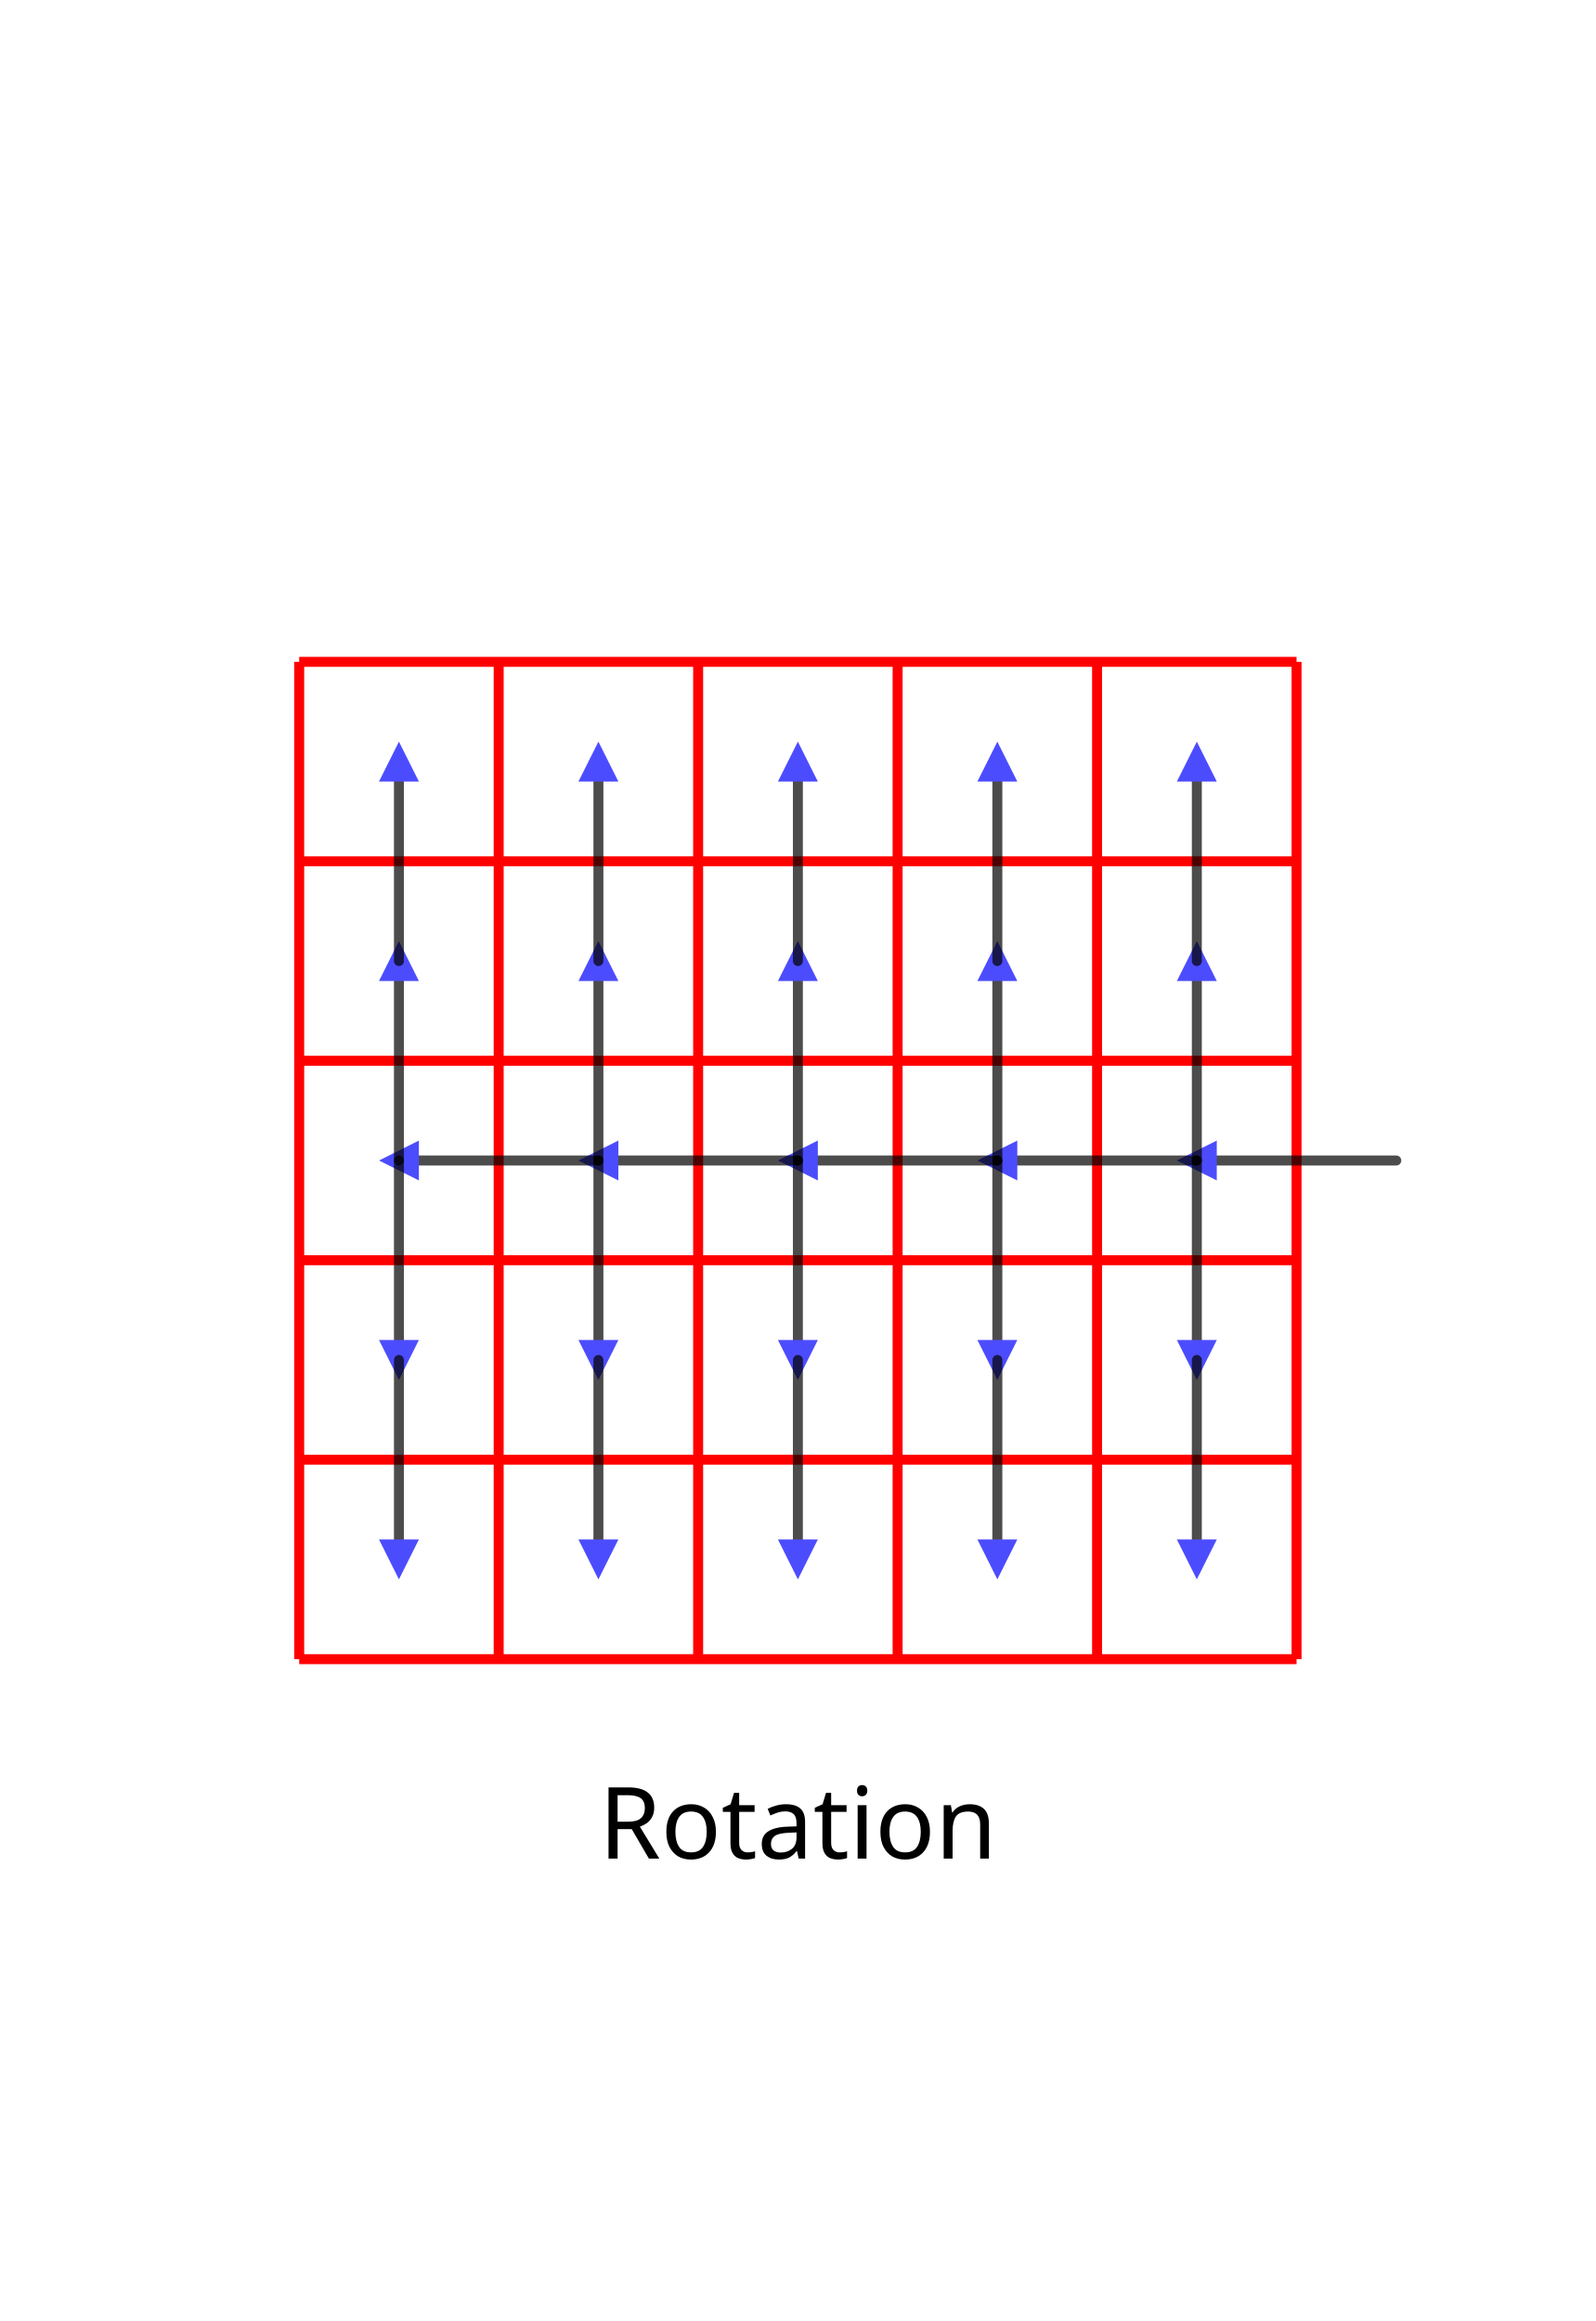
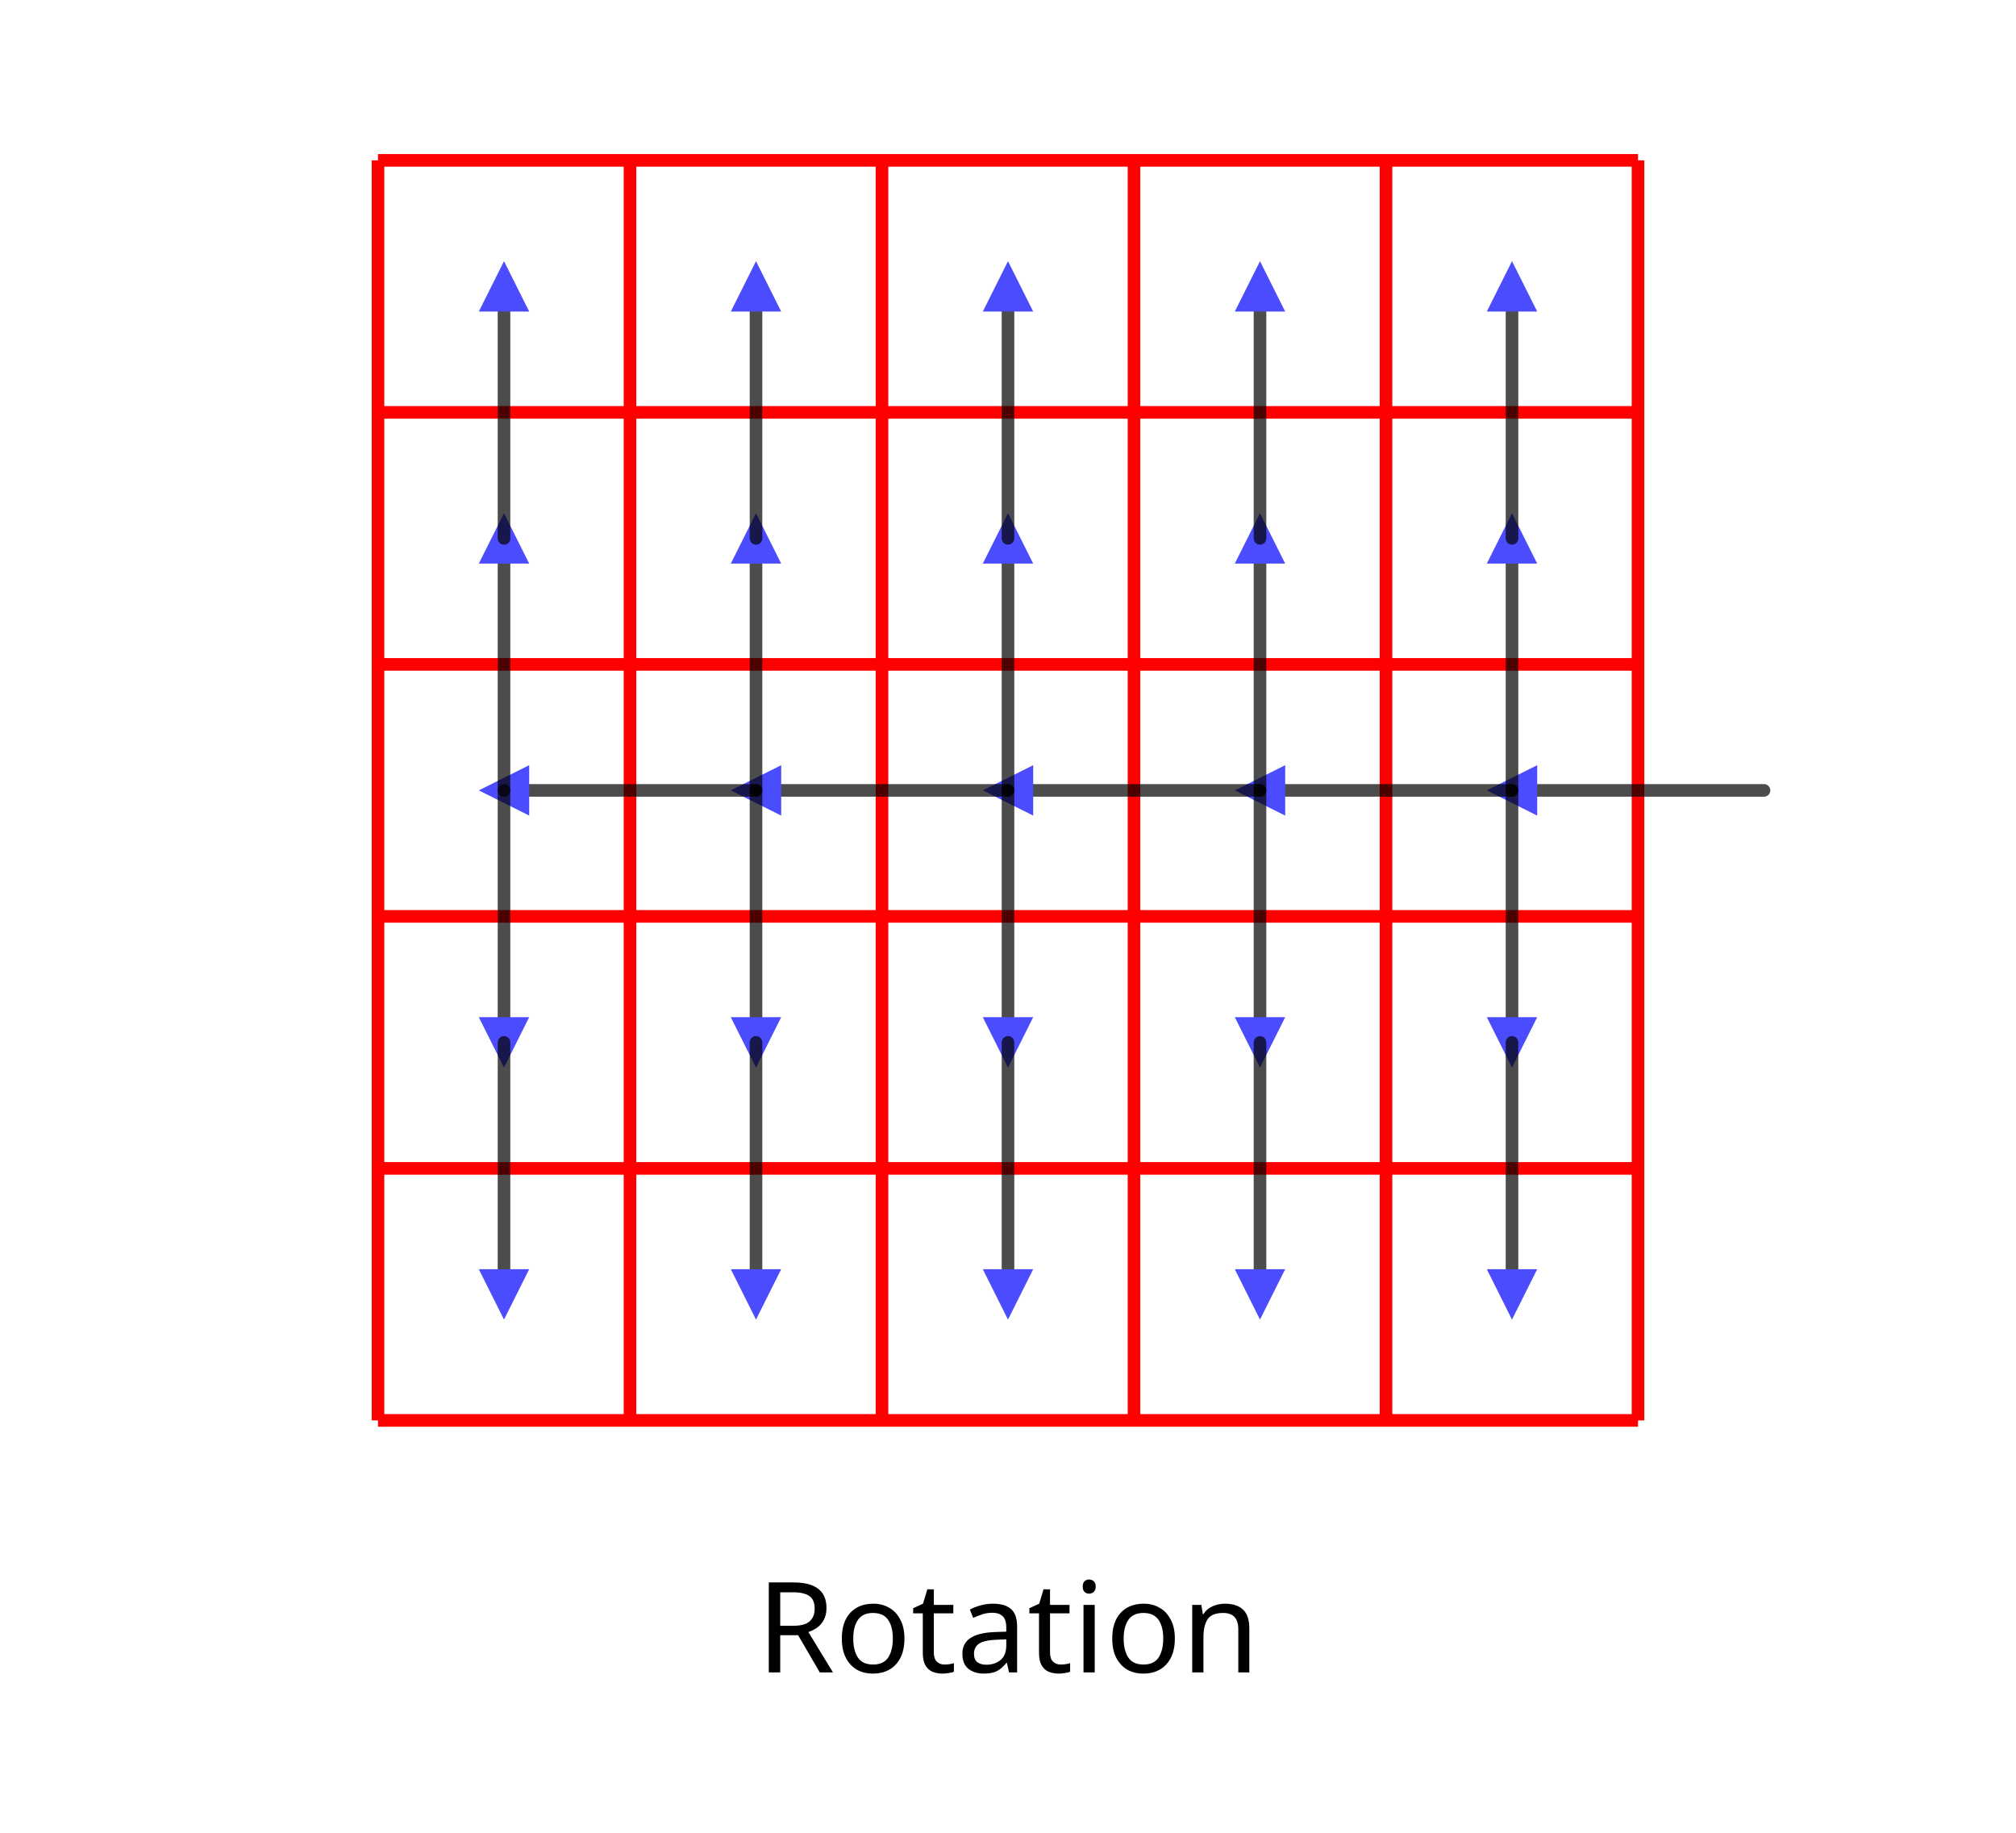
- <svg xmlns="http://www.w3.org/2000/svg" baseProfile="full" height="640" version="1.1" viewBox="-20,-140,160,160" width="440">
+ <svg xmlns="http://www.w3.org/2000/svg" baseProfile="full" height="400" version="1.1" viewBox="-20,-80,160,60" width="440">
  <defs id="id4">
    <style type="text/css">
                text{font-family: Verdana;}
                .connection{stroke: black; stroke-linecap:round; opacity: 0.7;}
                span{text-anchor: "middle"; alignment_baseline: "middle"}
                .gridLabels{fill: grey;font-style: italic;font-weight: 900}
                #core_boundary{stroke:grey; stroke_width:0.5;}
                .gridmarker{stroke:red; stroke_width:0.5;}
                </style>
    <marker id="id3" markerHeight="10" markerUnits="strokeWidth" markerWidth="8" orient="auto" refX="30" refY="30" viewBox="0 0 120 120">
      <path d="M 0 0 L 60 30 L 0 60 z" fill="blue" />
    </marker>
  </defs>
  <g id="markers" transform="scale(1,-1)">
    <line class="gridmarker" x1="10.0" x2="10.0" y1="10.0" y2="110.0" />
    <line class="gridmarker" x1="30.0" x2="30.0" y1="10.0" y2="110.0" />
    <line class="gridmarker" x1="50.0" x2="50.0" y1="10.0" y2="110.0" />
    <line class="gridmarker" x1="70.0" x2="70.0" y1="10.0" y2="110.0" />
    <line class="gridmarker" x1="90.0" x2="90.0" y1="10.0" y2="110.0" />
    <line class="gridmarker" x1="110.0" x2="110.0" y1="10.0" y2="110.0" />
    <line class="gridmarker" x1="10.0" x2="110.0" y1="10.0" y2="10.0" />
    <line class="gridmarker" x1="10.0" x2="110.0" y1="30.0" y2="30.0" />
    <line class="gridmarker" x1="10.0" x2="110.0" y1="50.0" y2="50.0" />
    <line class="gridmarker" x1="10.0" x2="110.0" y1="70.0" y2="70.0" />
    <line class="gridmarker" x1="10.0" x2="110.0" y1="90.0" y2="90.0" />
    <line class="gridmarker" x1="10.0" x2="110.0" y1="110.0" y2="110.0" />
  </g>
  <g id="main" transform="scale(1,-1)">
    <line class="connection" marker-end="url(#id3)" x1="120" x2="100" y1="60" y2="60" />
    <line class="connection" marker-end="url(#id3)" x1="100" x2="100" y1="60" y2="80" />
    <line class="connection" marker-end="url(#id3)" x1="100" x2="100" y1="80" y2="100" />
    <line class="connection" marker-end="url(#id3)" x1="100" x2="100" y1="60" y2="40" />
    <line class="connection" marker-end="url(#id3)" x1="100" x2="100" y1="40" y2="20" />
    <line class="connection" marker-end="url(#id3)" x1="100" x2="80" y1="60" y2="60" />
    <line class="connection" marker-end="url(#id3)" x1="80" x2="80" y1="60" y2="80" />
    <line class="connection" marker-end="url(#id3)" x1="80" x2="80" y1="80" y2="100" />
    <line class="connection" marker-end="url(#id3)" x1="80" x2="80" y1="60" y2="40" />
    <line class="connection" marker-end="url(#id3)" x1="80" x2="80" y1="40" y2="20" />
    <line class="connection" marker-end="url(#id3)" x1="80" x2="60" y1="60" y2="60" />
    <line class="connection" marker-end="url(#id3)" x1="60" x2="60" y1="60" y2="80" />
    <line class="connection" marker-end="url(#id3)" x1="60" x2="60" y1="80" y2="100" />
    <line class="connection" marker-end="url(#id3)" x1="60" x2="60" y1="60" y2="40" />
    <line class="connection" marker-end="url(#id3)" x1="60" x2="60" y1="40" y2="20" />
    <line class="connection" marker-end="url(#id3)" x1="60" x2="40" y1="60" y2="60" />
    <line class="connection" marker-end="url(#id3)" x1="40" x2="40" y1="60" y2="80" />
    <line class="connection" marker-end="url(#id3)" x1="40" x2="40" y1="80" y2="100" />
    <line class="connection" marker-end="url(#id3)" x1="40" x2="40" y1="60" y2="40" />
    <line class="connection" marker-end="url(#id3)" x1="40" x2="40" y1="40" y2="20" />
    <line class="connection" marker-end="url(#id3)" x1="40" x2="20" y1="60" y2="60" />
    <line class="connection" marker-end="url(#id3)" x1="20" x2="20" y1="60" y2="80" />
    <line class="connection" marker-end="url(#id3)" x1="20" x2="20" y1="80" y2="100" />
    <line class="connection" marker-end="url(#id3)" x1="20" x2="20" y1="60" y2="40" />
    <line class="connection" marker-end="url(#id3)" x1="20" x2="20" y1="40" y2="20" />
    <g id="text">
      <text alignment-baseline="middle" class="moduleLabel" fill="black" font-size="10.0" text-anchor="middle" transform="scale(1,-1)" x="60.0" y="10.0">Rotation</text>
    </g>
  </g>
</svg>
